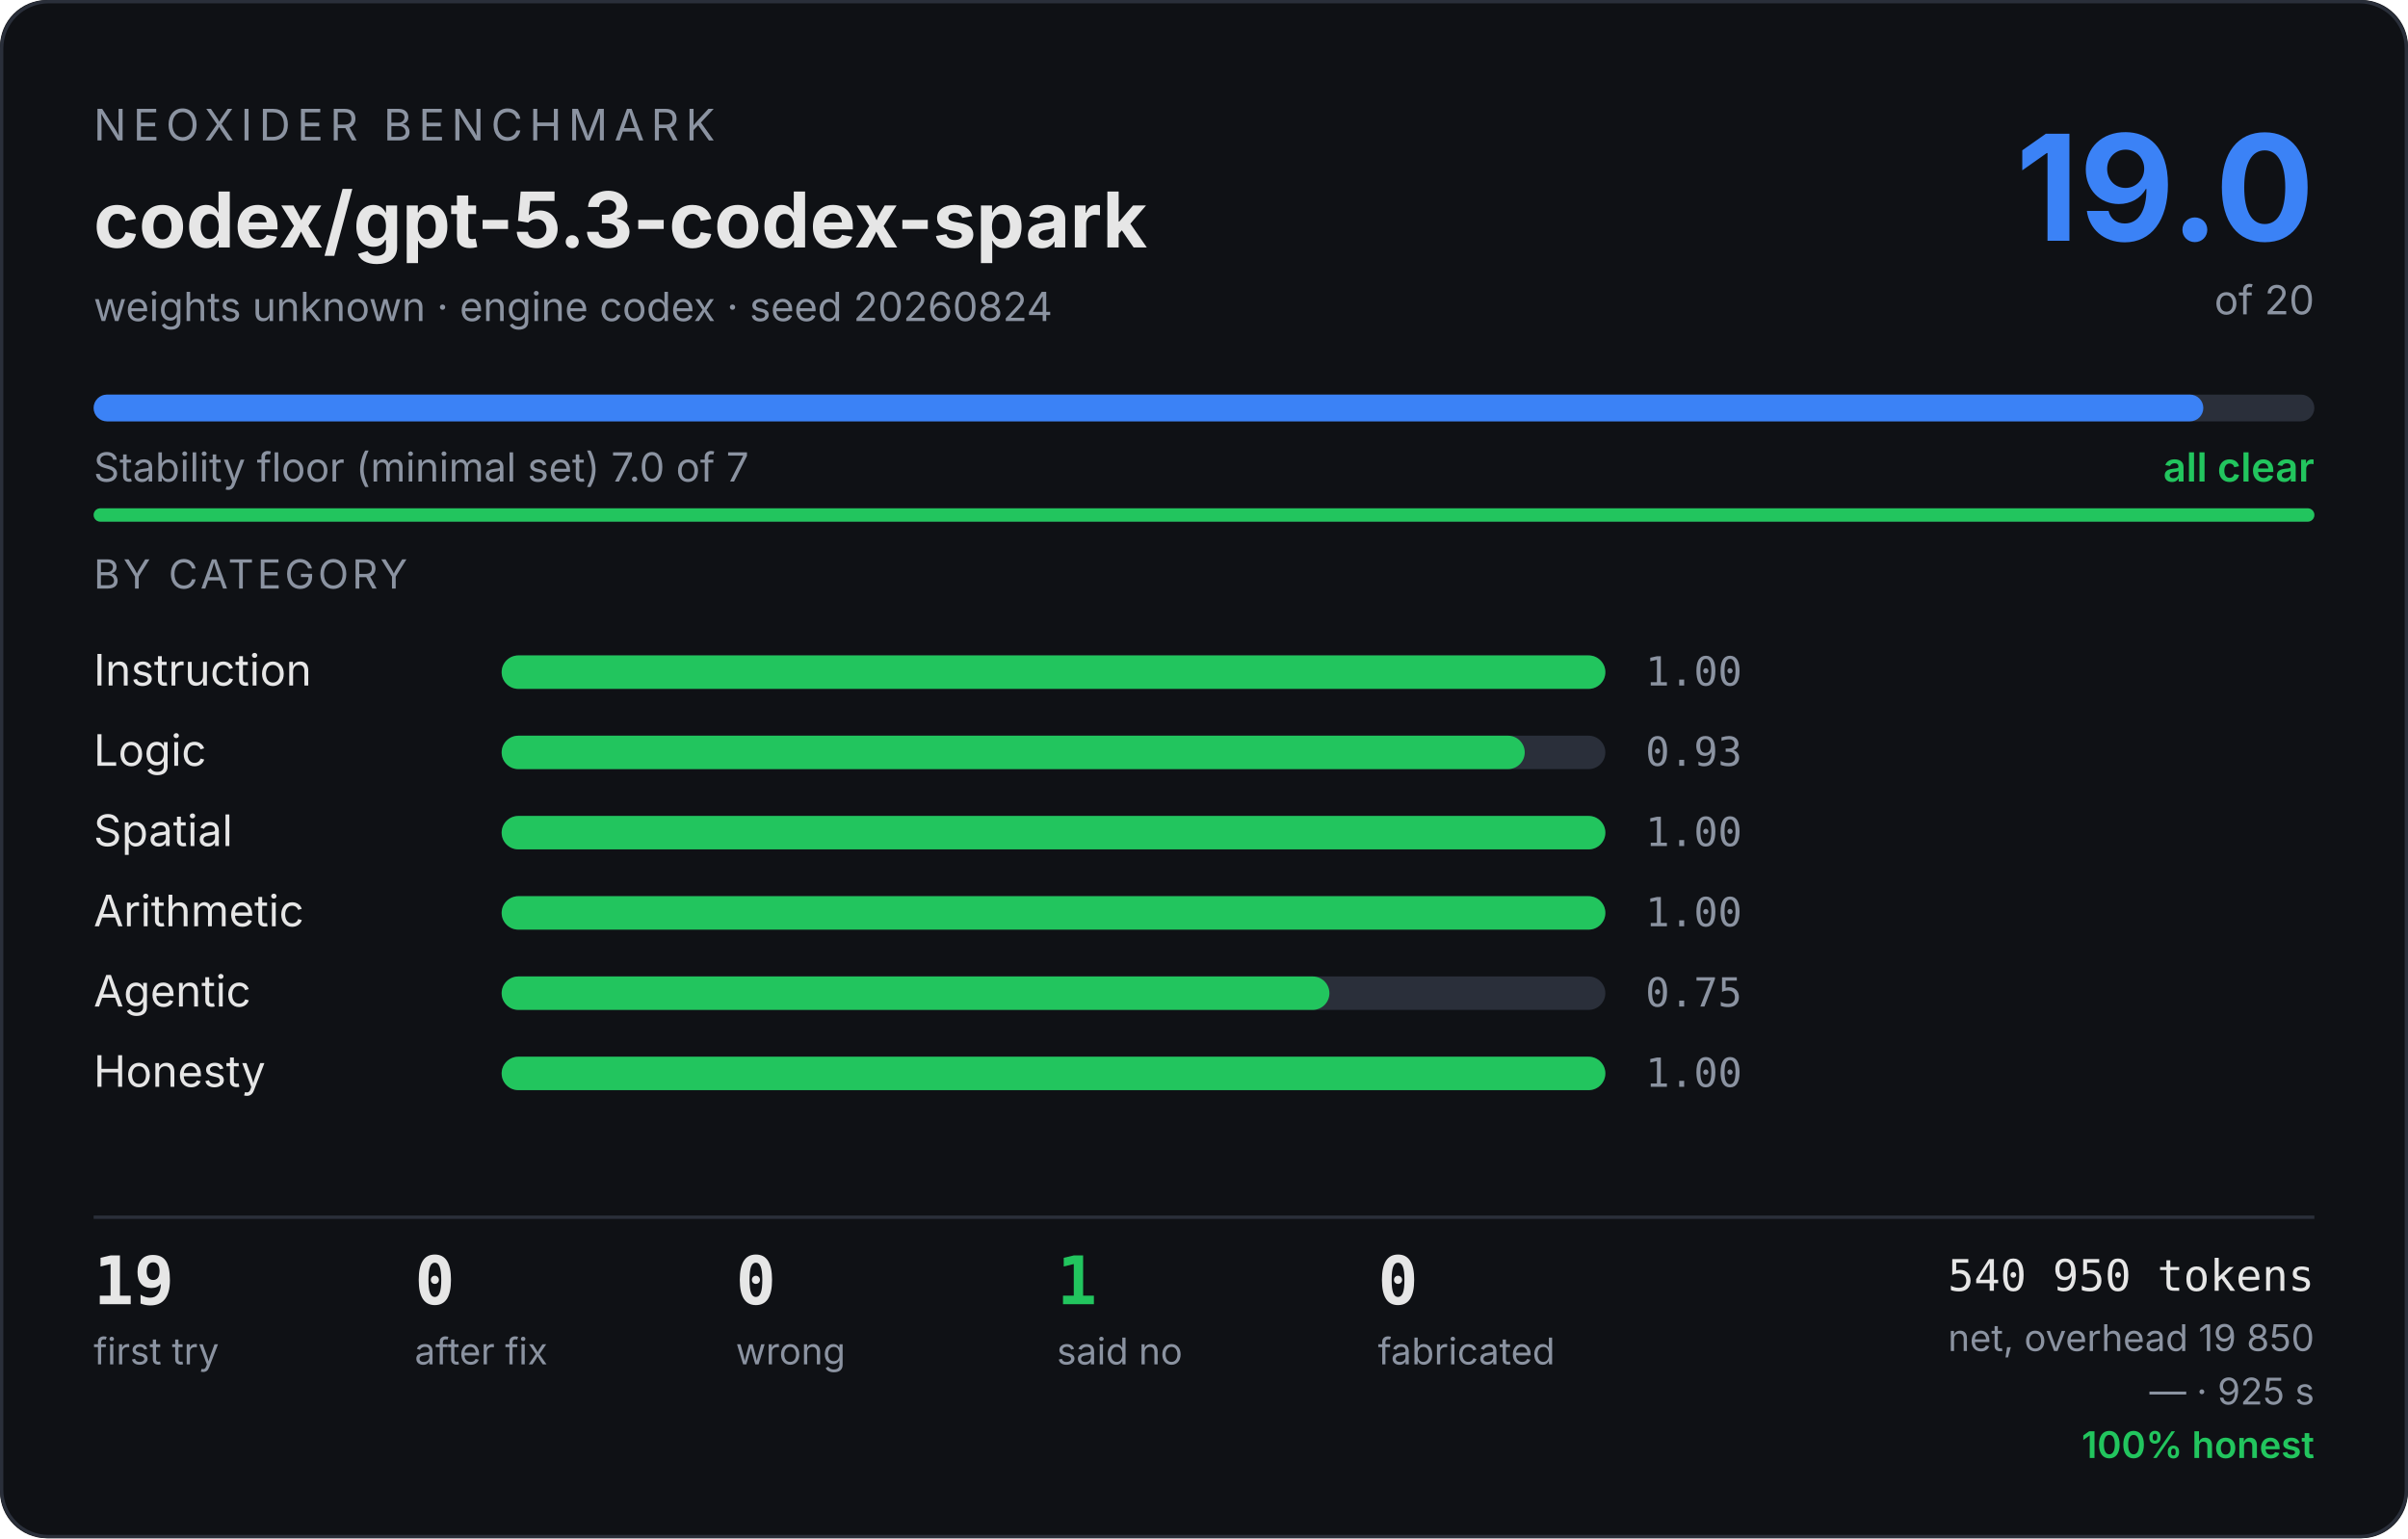
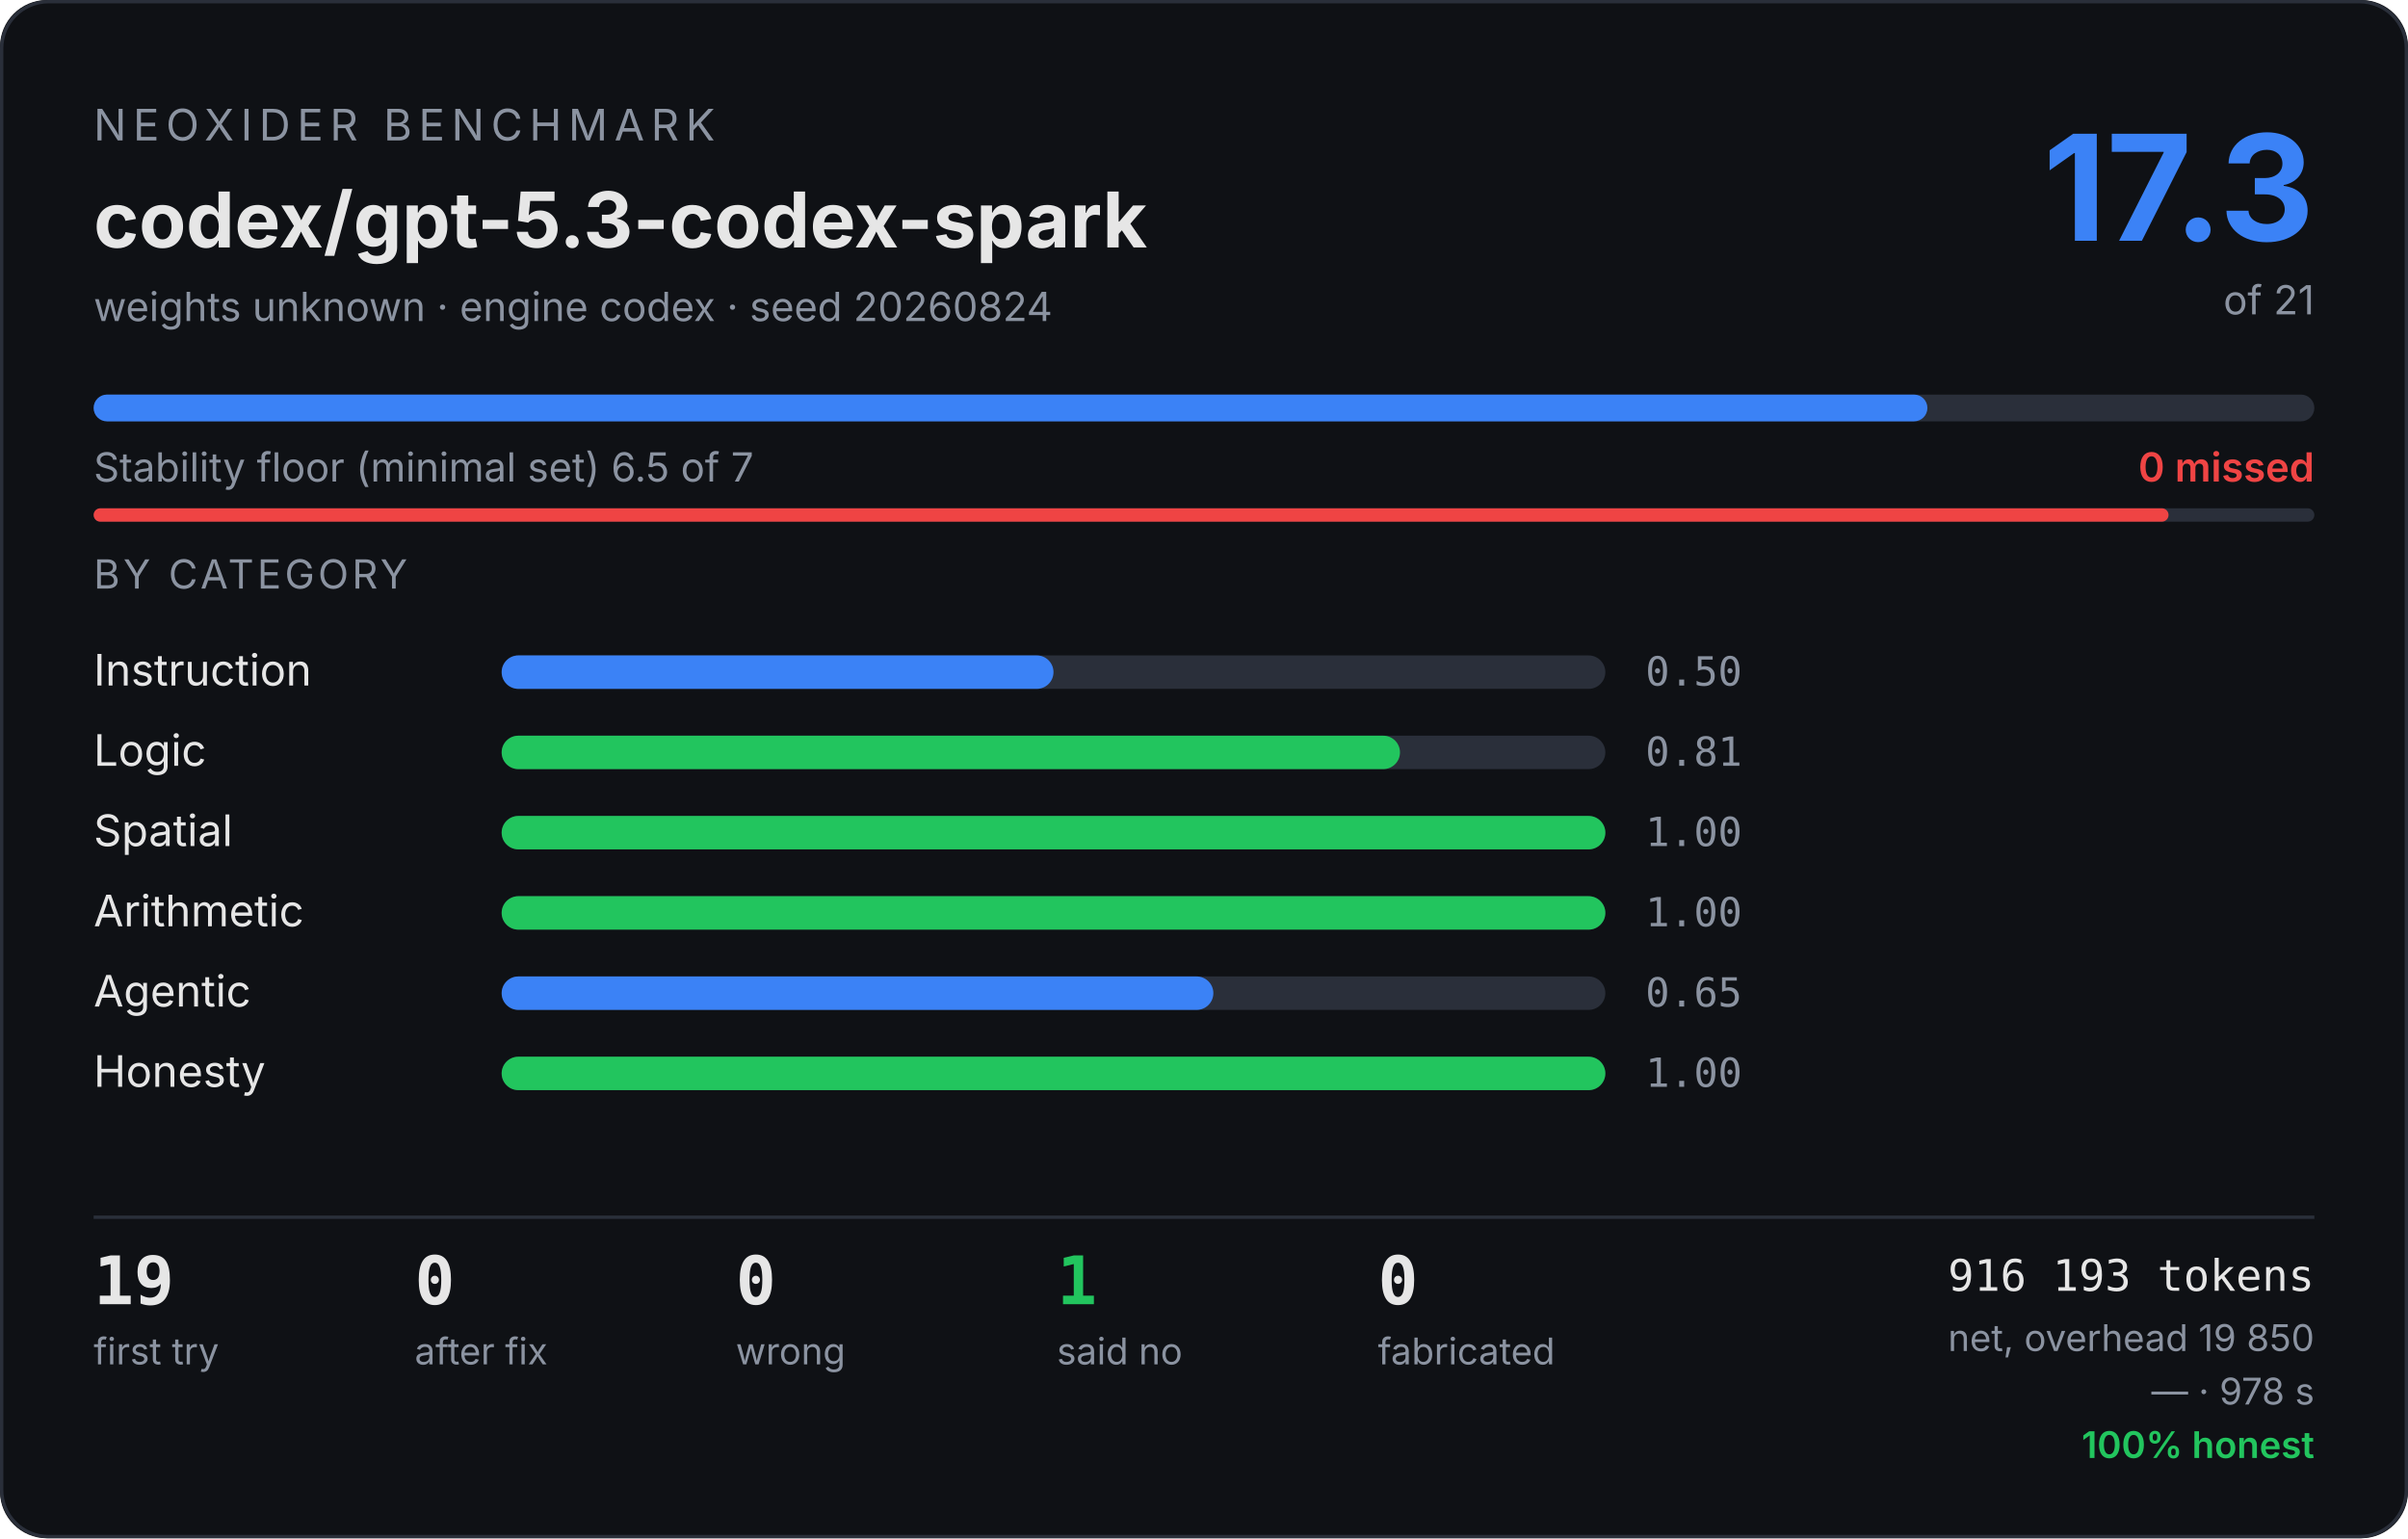
<svg xmlns="http://www.w3.org/2000/svg" width="720" height="460" viewBox="0 0 720 460" font-family="system-ui,-apple-system,Segoe UI,sans-serif">
  <rect width="720" height="460" rx="14" fill="#0f1115" />
  <rect x="0.5" y="0.5" width="719" height="459" rx="14" fill="none" stroke="#2a2f3a" />
  <text x="28" y="42" fill="#8b93a1" font-size="13" letter-spacing="2">NEOXIDER BENCHMARK</text>
  <text x="28" y="74" fill="#e6e6e6" font-size="23" font-weight="700">codex/gpt-5.3-codex-spark</text>
  <text x="28" y="96" fill="#8b93a1" font-size="12">weights unknown · engine codex · seed 20260824</text>
-   <text x="692" y="72" text-anchor="end" fill="#3b82f6" font-size="44" font-weight="700">19.0</text>
-   <text x="692" y="94" text-anchor="end" fill="#8b93a1" font-size="12">of 20</text>
+   <text x="692" y="72" text-anchor="end" fill="#3b82f6" font-size="44" font-weight="700">17.3</text>
+   <text x="692" y="94" text-anchor="end" fill="#8b93a1" font-size="12">of 21</text>
  <rect x="28" y="118" width="664" height="8" rx="4" fill="#2a2f3a" />
-   <rect x="28" y="118" width="630.8" height="8" rx="4" fill="#3b82f6" />
-   <text x="28" y="144" fill="#8b93a1" font-size="12">Stability floor (minimal set) 7.0 of 7</text>
-   <text x="692" y="144" text-anchor="end" fill="#22c55e" font-size="12" font-weight="600">all clear</text>
+   <rect x="28" y="118" width="548.3" height="8" rx="4" fill="#3b82f6" />
+   <text x="28" y="144" fill="#8b93a1" font-size="12">Stability floor (minimal set) 6.5 of 7</text>
+   <text x="692" y="144" text-anchor="end" fill="#ef4444" font-size="12" font-weight="600">0 missed</text>
  <rect x="28" y="152" width="664" height="4" rx="2" fill="#2a2f3a" />
-   <rect x="28" y="152" width="664.0" height="4" rx="2" fill="#22c55e" />
+   <rect x="28" y="152" width="620.4" height="4" rx="2" fill="#ef4444" />
  <text x="28" y="176" fill="#8b93a1" font-size="12" letter-spacing="1">BY CATEGORY</text>
  <text x="28" y="205" fill="#e6e6e6" font-size="13">Instruction</text>
  <rect x="150" y="196" width="330" height="10" rx="5" fill="#2a2f3a" />
-   <rect x="150" y="196" width="330.0" height="10" rx="5" fill="#22c55e" />
-   <text x="492" y="205" fill="#8b93a1" font-size="12" font-family="ui-monospace,Consolas,monospace">1.00</text>
+   <rect x="150" y="196" width="165.0" height="10" rx="5" fill="#3b82f6" />
+   <text x="492" y="205" fill="#8b93a1" font-size="12" font-family="ui-monospace,Consolas,monospace">0.50</text>
  <text x="28" y="229" fill="#e6e6e6" font-size="13">Logic</text>
  <rect x="150" y="220" width="330" height="10" rx="5" fill="#2a2f3a" />
-   <rect x="150" y="220" width="305.9" height="10" rx="5" fill="#22c55e" />
-   <text x="492" y="229" fill="#8b93a1" font-size="12" font-family="ui-monospace,Consolas,monospace">0.93</text>
+   <rect x="150" y="220" width="268.6" height="10" rx="5" fill="#22c55e" />
+   <text x="492" y="229" fill="#8b93a1" font-size="12" font-family="ui-monospace,Consolas,monospace">0.81</text>
  <text x="28" y="253" fill="#e6e6e6" font-size="13">Spatial</text>
  <rect x="150" y="244" width="330" height="10" rx="5" fill="#2a2f3a" />
  <rect x="150" y="244" width="330.0" height="10" rx="5" fill="#22c55e" />
  <text x="492" y="253" fill="#8b93a1" font-size="12" font-family="ui-monospace,Consolas,monospace">1.00</text>
  <text x="28" y="277" fill="#e6e6e6" font-size="13">Arithmetic</text>
  <rect x="150" y="268" width="330" height="10" rx="5" fill="#2a2f3a" />
  <rect x="150" y="268" width="330.0" height="10" rx="5" fill="#22c55e" />
  <text x="492" y="277" fill="#8b93a1" font-size="12" font-family="ui-monospace,Consolas,monospace">1.00</text>
  <text x="28" y="301" fill="#e6e6e6" font-size="13">Agentic</text>
  <rect x="150" y="292" width="330" height="10" rx="5" fill="#2a2f3a" />
-   <rect x="150" y="292" width="247.5" height="10" rx="5" fill="#22c55e" />
-   <text x="492" y="301" fill="#8b93a1" font-size="12" font-family="ui-monospace,Consolas,monospace">0.75</text>
+   <rect x="150" y="292" width="212.8" height="10" rx="5" fill="#3b82f6" />
+   <text x="492" y="301" fill="#8b93a1" font-size="12" font-family="ui-monospace,Consolas,monospace">0.65</text>
  <text x="28" y="325" fill="#e6e6e6" font-size="13">Honesty</text>
  <rect x="150" y="316" width="330" height="10" rx="5" fill="#2a2f3a" />
  <rect x="150" y="316" width="330.0" height="10" rx="5" fill="#22c55e" />
  <text x="492" y="325" fill="#8b93a1" font-size="12" font-family="ui-monospace,Consolas,monospace">1.00</text>
  <line x1="28" y1="364" x2="692" y2="364" stroke="#2a2f3a" />
  <text x="28" y="390" fill="#e6e6e6" font-size="20" font-weight="700" font-family="ui-monospace,Consolas,monospace">19</text>
  <text x="28" y="408" fill="#8b93a1" font-size="11">first try</text>
  <text x="124" y="390" fill="#e6e6e6" font-size="20" font-weight="700" font-family="ui-monospace,Consolas,monospace">0</text>
  <text x="124" y="408" fill="#8b93a1" font-size="11">after fix</text>
  <text x="220" y="390" fill="#e6e6e6" font-size="20" font-weight="700" font-family="ui-monospace,Consolas,monospace">0</text>
  <text x="220" y="408" fill="#8b93a1" font-size="11">wrong</text>
  <text x="316" y="390" fill="#22c55e" font-size="20" font-weight="700" font-family="ui-monospace,Consolas,monospace">1</text>
  <text x="316" y="408" fill="#8b93a1" font-size="11">said no</text>
  <text x="412" y="390" fill="#e6e6e6" font-size="20" font-weight="700" font-family="ui-monospace,Consolas,monospace">0</text>
  <text x="412" y="408" fill="#8b93a1" font-size="11">fabricated</text>
-   <text x="692" y="386" text-anchor="end" fill="#e6e6e6" font-size="13" font-family="ui-monospace,Consolas,monospace">540 950 tokens</text>
+   <text x="692" y="386" text-anchor="end" fill="#e6e6e6" font-size="13" font-family="ui-monospace,Consolas,monospace">916 193 tokens</text>
  <text x="692" y="404" text-anchor="end" fill="#8b93a1" font-size="11">net, overhead 19 850</text>
-   <text x="692" y="420" text-anchor="end" fill="#8b93a1" font-size="11">— · 925 s</text>
+   <text x="692" y="420" text-anchor="end" fill="#8b93a1" font-size="11">— · 978 s</text>
  <text x="692" y="436" text-anchor="end" fill="#22c55e" font-size="11" font-weight="600">100% honest</text>
</svg>
